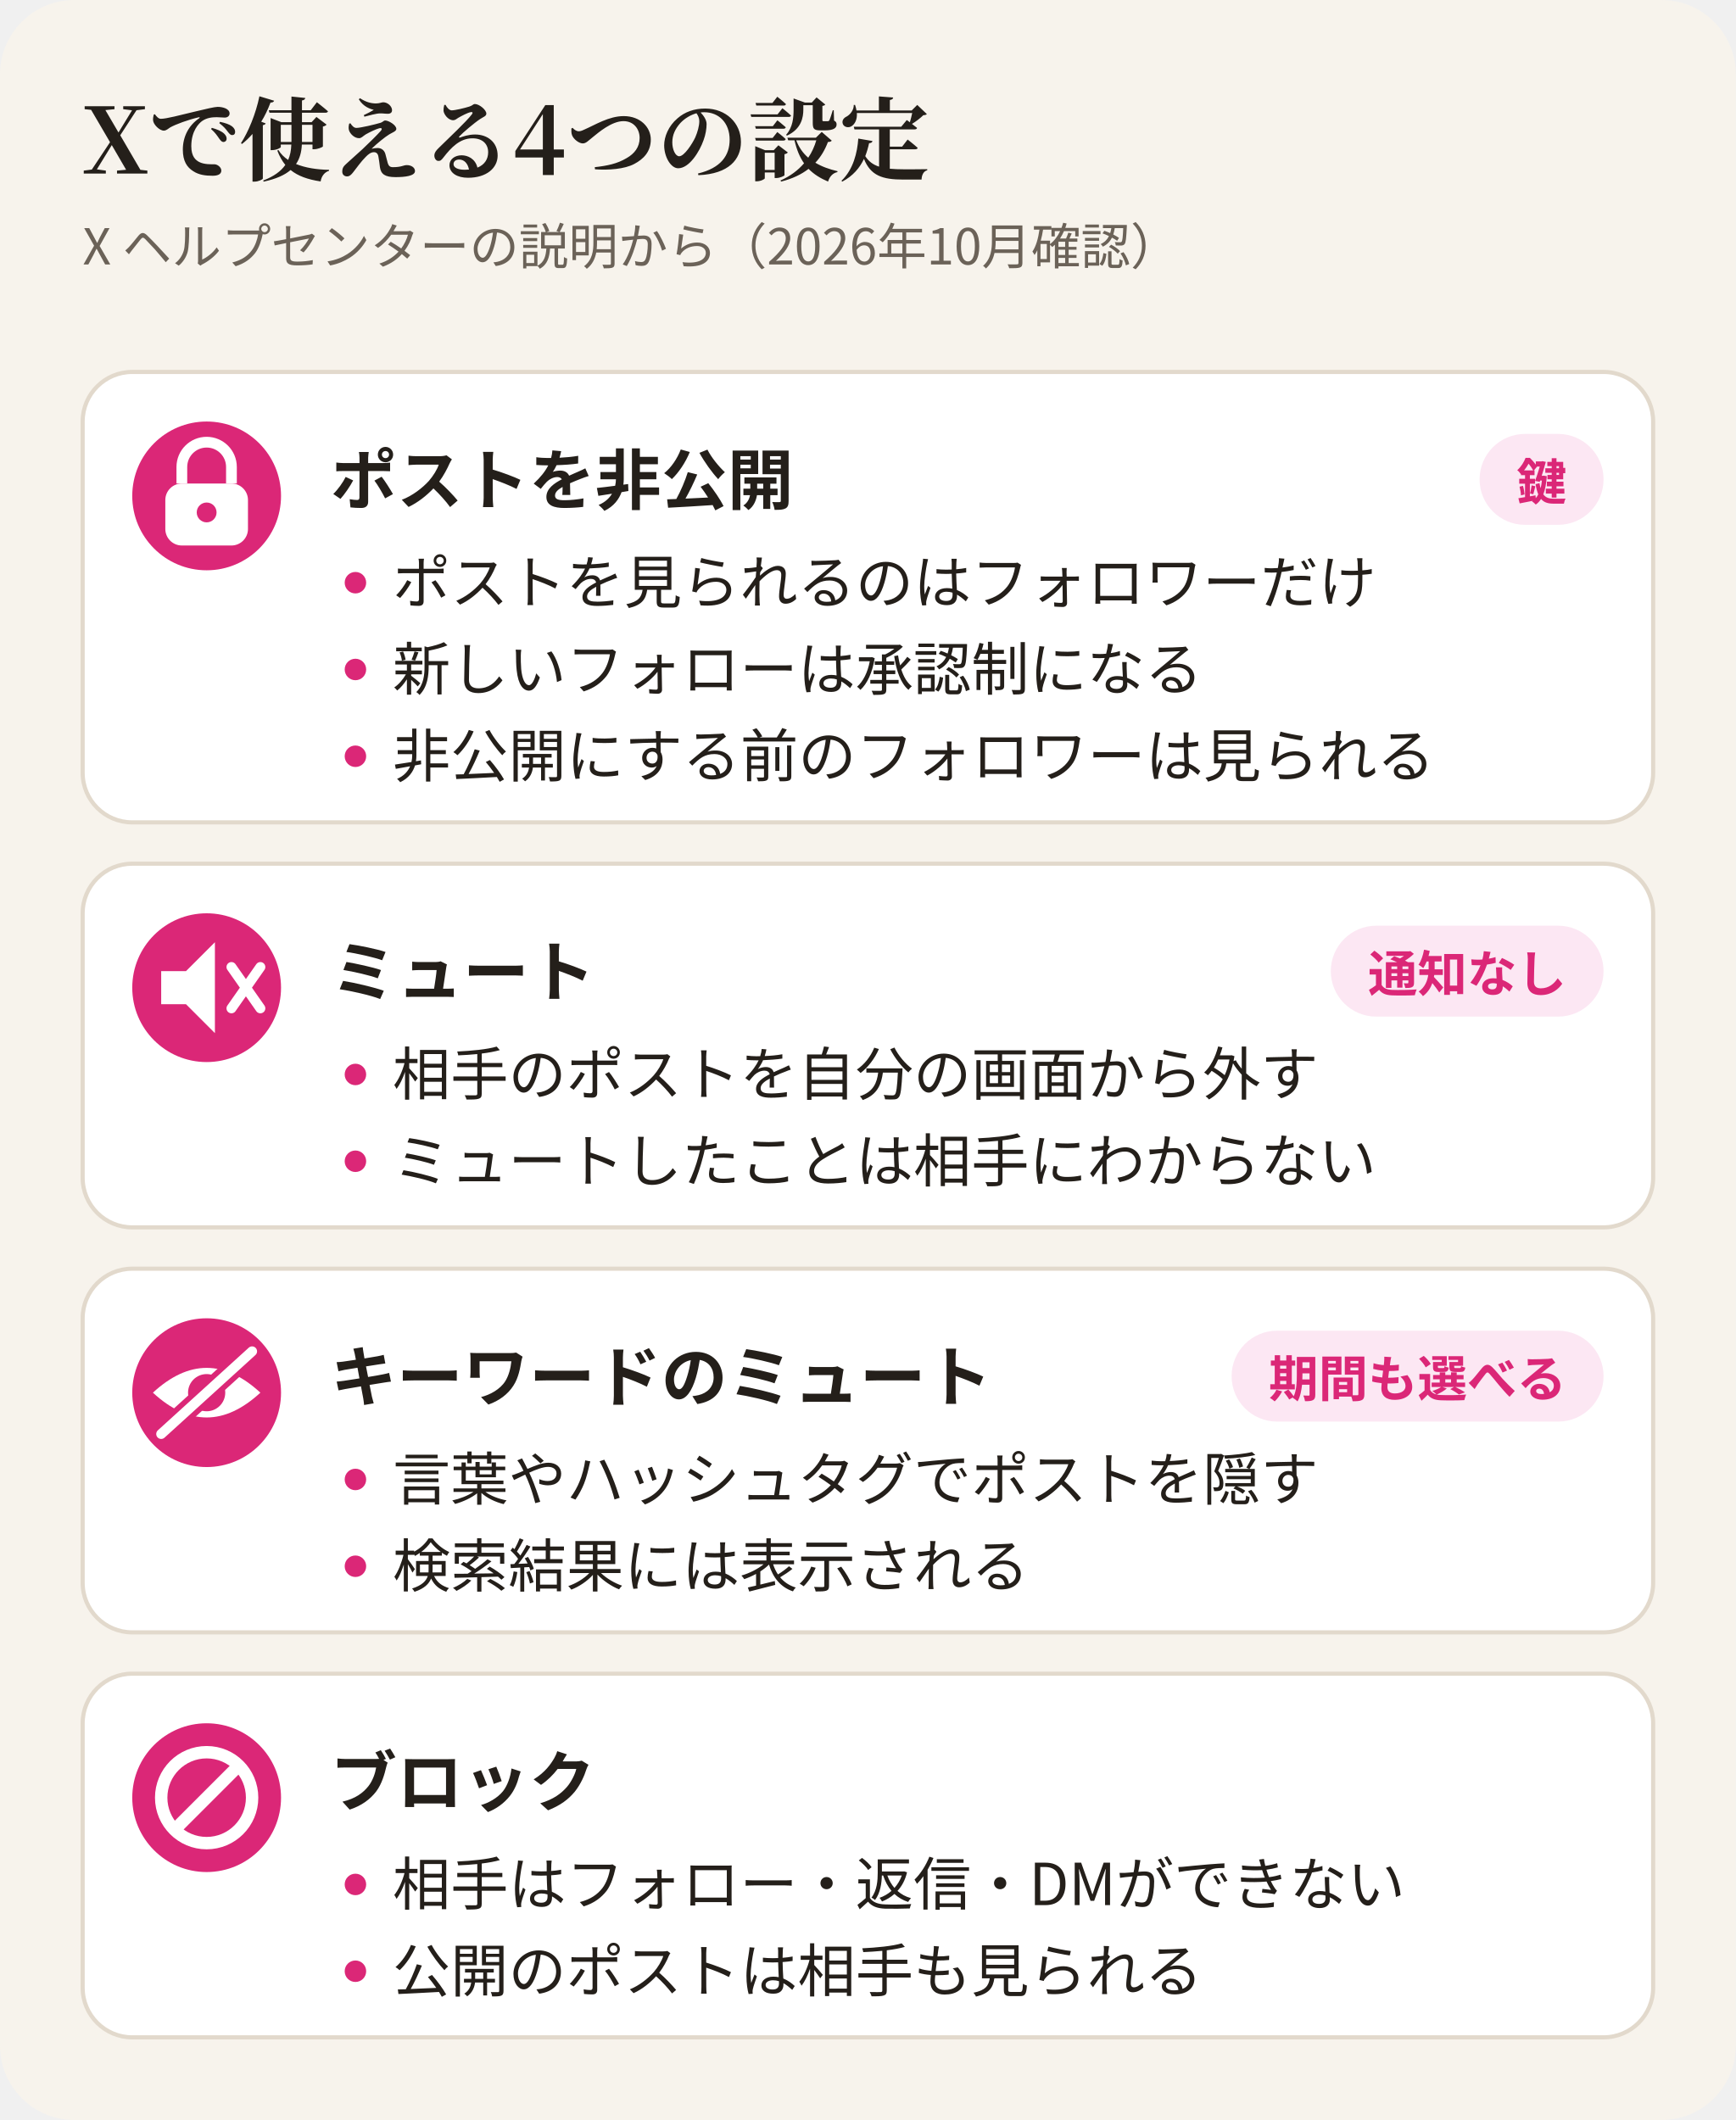
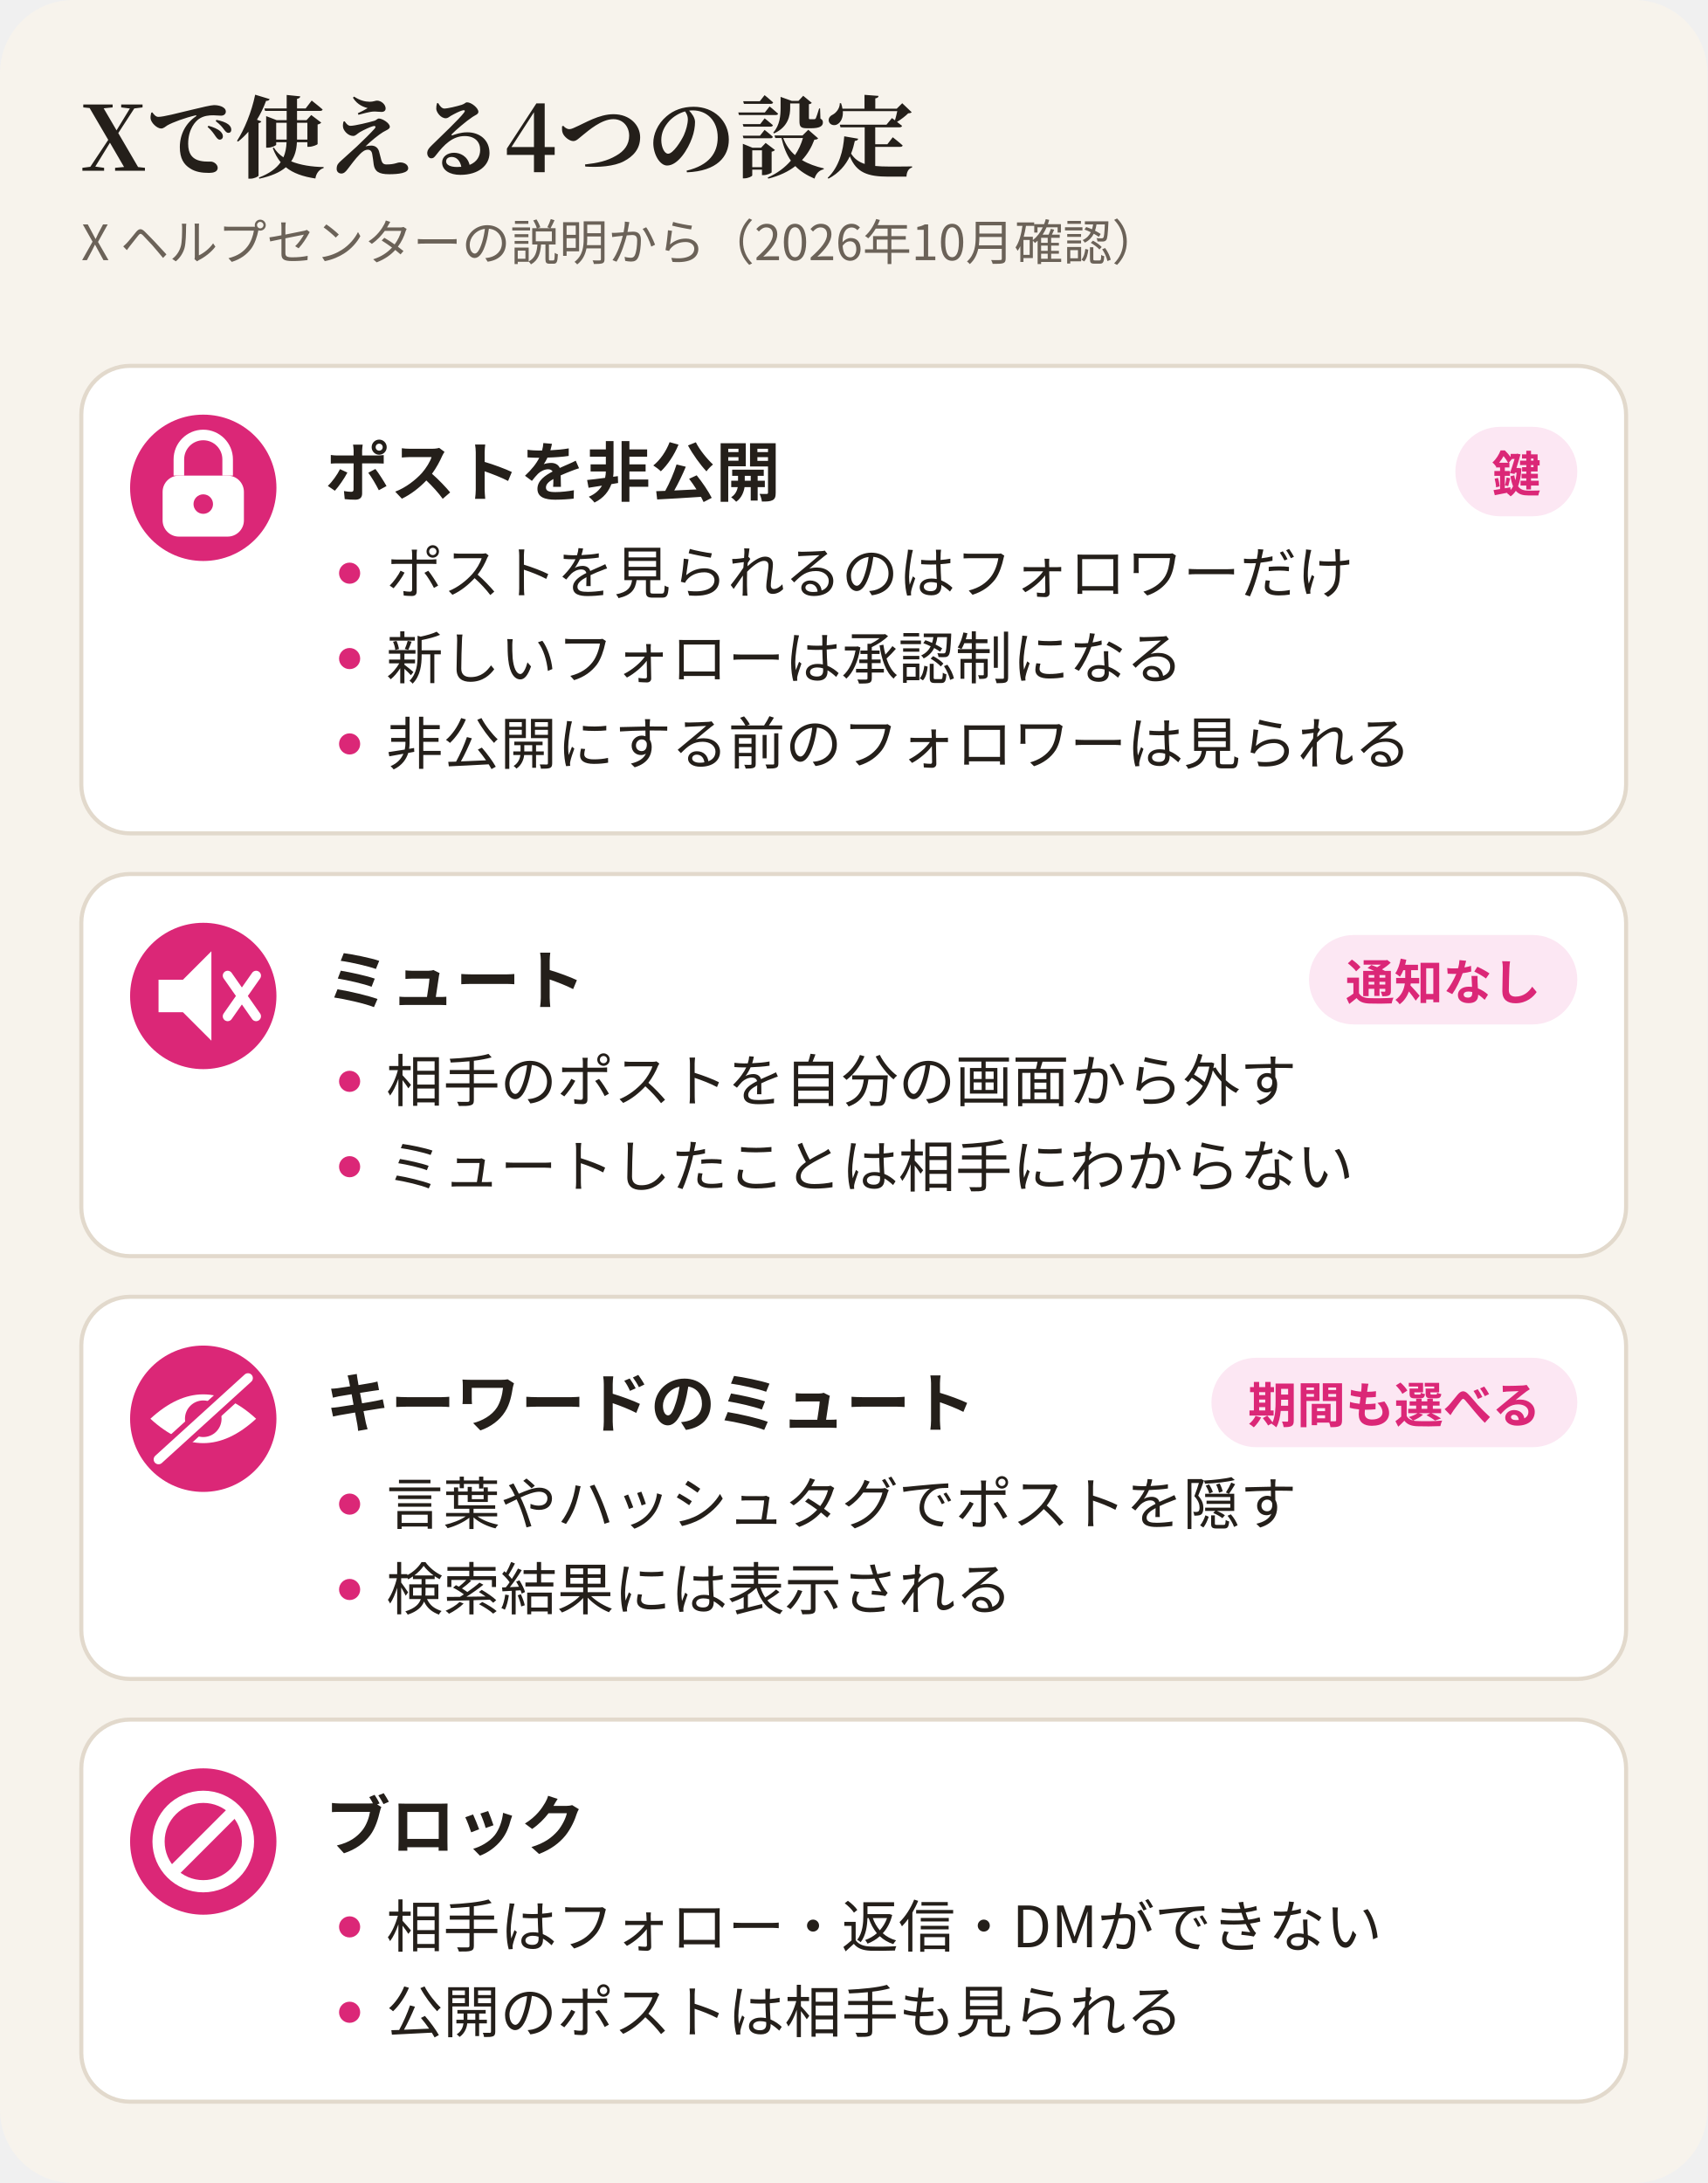
- <svg xmlns="http://www.w3.org/2000/svg" viewBox="0 0 420 513" width="420" height="513" font-family="'Hiragino Sans','Noto Sans CJK JP','Noto Sans JP',sans-serif">
-   <rect width="420" height="513" rx="18" fill="#F7F3EC" />
+ <svg xmlns="http://www.w3.org/2000/svg" viewBox="0 0 420 537" width="420" height="537" font-family="'Hiragino Sans','Noto Sans CJK JP','Noto Sans JP',sans-serif">
+   <rect width="420" height="537" rx="18" fill="#F7F3EC" />
  <text x="20" y="42" font-size="22" font-weight="800" fill="#241F1A" font-family="'Hiragino Mincho ProN','Noto Serif CJK JP','Noto Serif JP',serif">Xで使える4つの設定</text>
  <text x="20" y="64" font-size="12" fill="#6B6258">X ヘルプセンターの説明から（2026年10月確認）</text>
-   <rect x="20" y="90" width="380" height="109" rx="12" fill="#fff" stroke="#E2D9CC" stroke-width="1" />
+   <rect x="20" y="90" width="380" height="115" rx="12" fill="#fff" stroke="#E2D9CC" stroke-width="1" />
  <circle cx="50" cy="120" r="18" fill="#db2777" />
  <g>
    <path d="M44 117V113a6 6 0 0 1 12 0v4" fill="none" stroke="#fff" stroke-width="2.6" />
    <rect x="40" y="117" width="20" height="15" rx="4" fill="#fff" />
    <circle cx="50" cy="124" r="2.4" fill="#db2777" />
  </g>
  <text x="80" y="122" font-size="16" font-weight="800" fill="#241F1A" text-anchor="start">ポストを非公開</text>
  <rect x="358.0" y="105" width="30.0" height="22" rx="11" fill="#FCE7F3" />
  <text x="373.0" y="121" font-size="12" font-weight="700" fill="#db2777" text-anchor="middle">鍵</text>
  <circle cx="86" cy="141" r="2.6" fill="#db2777" />
  <text x="95" y="146" font-size="14" font-weight="400" fill="#241F1A" text-anchor="start">ポストを見られるのはフォロワーだけ</text>
  <circle cx="86" cy="162" r="2.6" fill="#db2777" />
  <text x="95" y="167" font-size="14" font-weight="400" fill="#241F1A" text-anchor="start">新しいフォローは承認制になる</text>
  <circle cx="86" cy="183" r="2.6" fill="#db2777" />
  <text x="95" y="188" font-size="14" font-weight="400" fill="#241F1A" text-anchor="start">非公開にする前のフォロワーは見られる</text>
-   <rect x="20" y="209" width="380" height="88" rx="12" fill="#fff" stroke="#E2D9CC" stroke-width="1" />
-   <circle cx="50" cy="239" r="18" fill="#db2777" />
+   <rect x="20" y="215" width="380" height="94" rx="12" fill="#fff" stroke="#E2D9CC" stroke-width="1" />
+   <circle cx="50" cy="245" r="18" fill="#db2777" />
  <g>
-     <path d="M39 235H45L52 228V250L45 243H39z" fill="#fff" />
-     <path d="M56 234L63 244M63 234L56 244" stroke="#fff" stroke-width="2.4" stroke-linecap="round" />
+     <path d="M39 241H45L52 234V256L45 249H39z" fill="#fff" />
+     <path d="M56 240L63 250M63 240L56 250" stroke="#fff" stroke-width="2.4" stroke-linecap="round" />
  </g>
-   <text x="80" y="241" font-size="16" font-weight="800" fill="#241F1A" text-anchor="start">ミュート</text>
-   <rect x="322.0" y="224" width="66.0" height="22" rx="11" fill="#FCE7F3" />
-   <text x="355.0" y="240" font-size="12" font-weight="700" fill="#db2777" text-anchor="middle">通知なし</text>
-   <circle cx="86" cy="260" r="2.6" fill="#db2777" />
-   <text x="95" y="265" font-size="14" font-weight="400" fill="#241F1A" text-anchor="start">相手のポストを自分の画面から外す</text>
-   <circle cx="86" cy="281" r="2.6" fill="#db2777" />
-   <text x="95" y="286" font-size="14" font-weight="400" fill="#241F1A" text-anchor="start">ミュートしたことは相手にわからない</text>
-   <rect x="20" y="307" width="380" height="88" rx="12" fill="#fff" stroke="#E2D9CC" stroke-width="1" />
-   <circle cx="50" cy="337" r="18" fill="#db2777" />
+   <text x="80" y="247" font-size="16" font-weight="800" fill="#241F1A" text-anchor="start">ミュート</text>
+   <rect x="322.0" y="230" width="66.0" height="22" rx="11" fill="#FCE7F3" />
+   <text x="355.0" y="246" font-size="12" font-weight="700" fill="#db2777" text-anchor="middle">通知なし</text>
+   <circle cx="86" cy="266" r="2.6" fill="#db2777" />
+   <text x="95" y="271" font-size="14" font-weight="400" fill="#241F1A" text-anchor="start">相手のポストを自分の画面から外す</text>
+   <circle cx="86" cy="287" r="2.6" fill="#db2777" />
+   <text x="95" y="292" font-size="14" font-weight="400" fill="#241F1A" text-anchor="start">ミュートしたことは相手にわからない</text>
+   <rect x="20" y="319" width="380" height="94" rx="12" fill="#fff" stroke="#E2D9CC" stroke-width="1" />
+   <circle cx="50" cy="349" r="18" fill="#db2777" />
  <g>
-     <path d="M37 337Q50 325 63 337Q50 349 37 337z" fill="#fff" />
-     <circle cx="50" cy="337" r="4.5" fill="#db2777" />
-     <line x1="39" y1="347" x2="61" y2="327" stroke="#db2777" stroke-width="5" />
-     <line x1="39" y1="347" x2="61" y2="327" stroke="#fff" stroke-width="2.4" stroke-linecap="round" />
+     <path d="M37 349Q50 337 63 349Q50 361 37 349z" fill="#fff" />
+     <circle cx="50" cy="349" r="4.5" fill="#db2777" />
+     <line x1="39" y1="359" x2="61" y2="339" stroke="#db2777" stroke-width="5" />
+     <line x1="39" y1="359" x2="61" y2="339" stroke="#fff" stroke-width="2.4" stroke-linecap="round" />
  </g>
-   <text x="80" y="339" font-size="16" font-weight="800" fill="#241F1A" text-anchor="start">キーワードのミュート</text>
-   <rect x="298.0" y="322" width="90.0" height="22" rx="11" fill="#FCE7F3" />
-   <text x="343.0" y="338" font-size="12" font-weight="700" fill="#db2777" text-anchor="middle">期間も選べる</text>
-   <circle cx="86" cy="358" r="2.6" fill="#db2777" />
-   <text x="95" y="363" font-size="14" font-weight="400" fill="#241F1A" text-anchor="start">言葉やハッシュタグでポストを隠す</text>
-   <circle cx="86" cy="379" r="2.6" fill="#db2777" />
-   <text x="95" y="384" font-size="14" font-weight="400" fill="#241F1A" text-anchor="start">検索結果には表示される</text>
-   <rect x="20" y="405" width="380" height="88" rx="12" fill="#fff" stroke="#E2D9CC" stroke-width="1" />
-   <circle cx="50" cy="435" r="18" fill="#db2777" />
+   <text x="80" y="351" font-size="16" font-weight="800" fill="#241F1A" text-anchor="start">キーワードのミュート</text>
+   <rect x="298.0" y="334" width="90.0" height="22" rx="11" fill="#FCE7F3" />
+   <text x="343.0" y="350" font-size="12" font-weight="700" fill="#db2777" text-anchor="middle">期間も選べる</text>
+   <circle cx="86" cy="370" r="2.6" fill="#db2777" />
+   <text x="95" y="375" font-size="14" font-weight="400" fill="#241F1A" text-anchor="start">言葉やハッシュタグでポストを隠す</text>
+   <circle cx="86" cy="391" r="2.6" fill="#db2777" />
+   <text x="95" y="396" font-size="14" font-weight="400" fill="#241F1A" text-anchor="start">検索結果には表示される</text>
+   <rect x="20" y="423" width="380" height="94" rx="12" fill="#fff" stroke="#E2D9CC" stroke-width="1" />
+   <circle cx="50" cy="453" r="18" fill="#db2777" />
  <g>
-     <circle cx="50" cy="435" r="11" fill="none" stroke="#fff" stroke-width="3" />
-     <line x1="42.5" y1="442.5" x2="57.5" y2="427.5" stroke="#fff" stroke-width="3" />
+     <circle cx="50" cy="453" r="11" fill="none" stroke="#fff" stroke-width="3" />
+     <line x1="42.5" y1="460.5" x2="57.5" y2="445.5" stroke="#fff" stroke-width="3" />
  </g>
-   <text x="80" y="437" font-size="16" font-weight="800" fill="#241F1A" text-anchor="start">ブロック</text>
-   <circle cx="86" cy="456" r="2.6" fill="#db2777" />
-   <text x="95" y="461" font-size="14" font-weight="400" fill="#241F1A" text-anchor="start">相手はフォロー・返信・DMができない</text>
-   <circle cx="86" cy="477" r="2.6" fill="#db2777" />
-   <text x="95" y="482" font-size="14" font-weight="400" fill="#241F1A" text-anchor="start">公開のポストは相手も見られる</text>
+   <text x="80" y="455" font-size="16" font-weight="800" fill="#241F1A" text-anchor="start">ブロック</text>
+   <circle cx="86" cy="474" r="2.6" fill="#db2777" />
+   <text x="95" y="479" font-size="14" font-weight="400" fill="#241F1A" text-anchor="start">相手はフォロー・返信・DMができない</text>
+   <circle cx="86" cy="495" r="2.6" fill="#db2777" />
+   <text x="95" y="500" font-size="14" font-weight="400" fill="#241F1A" text-anchor="start">公開のポストは相手も見られる</text>
</svg>
